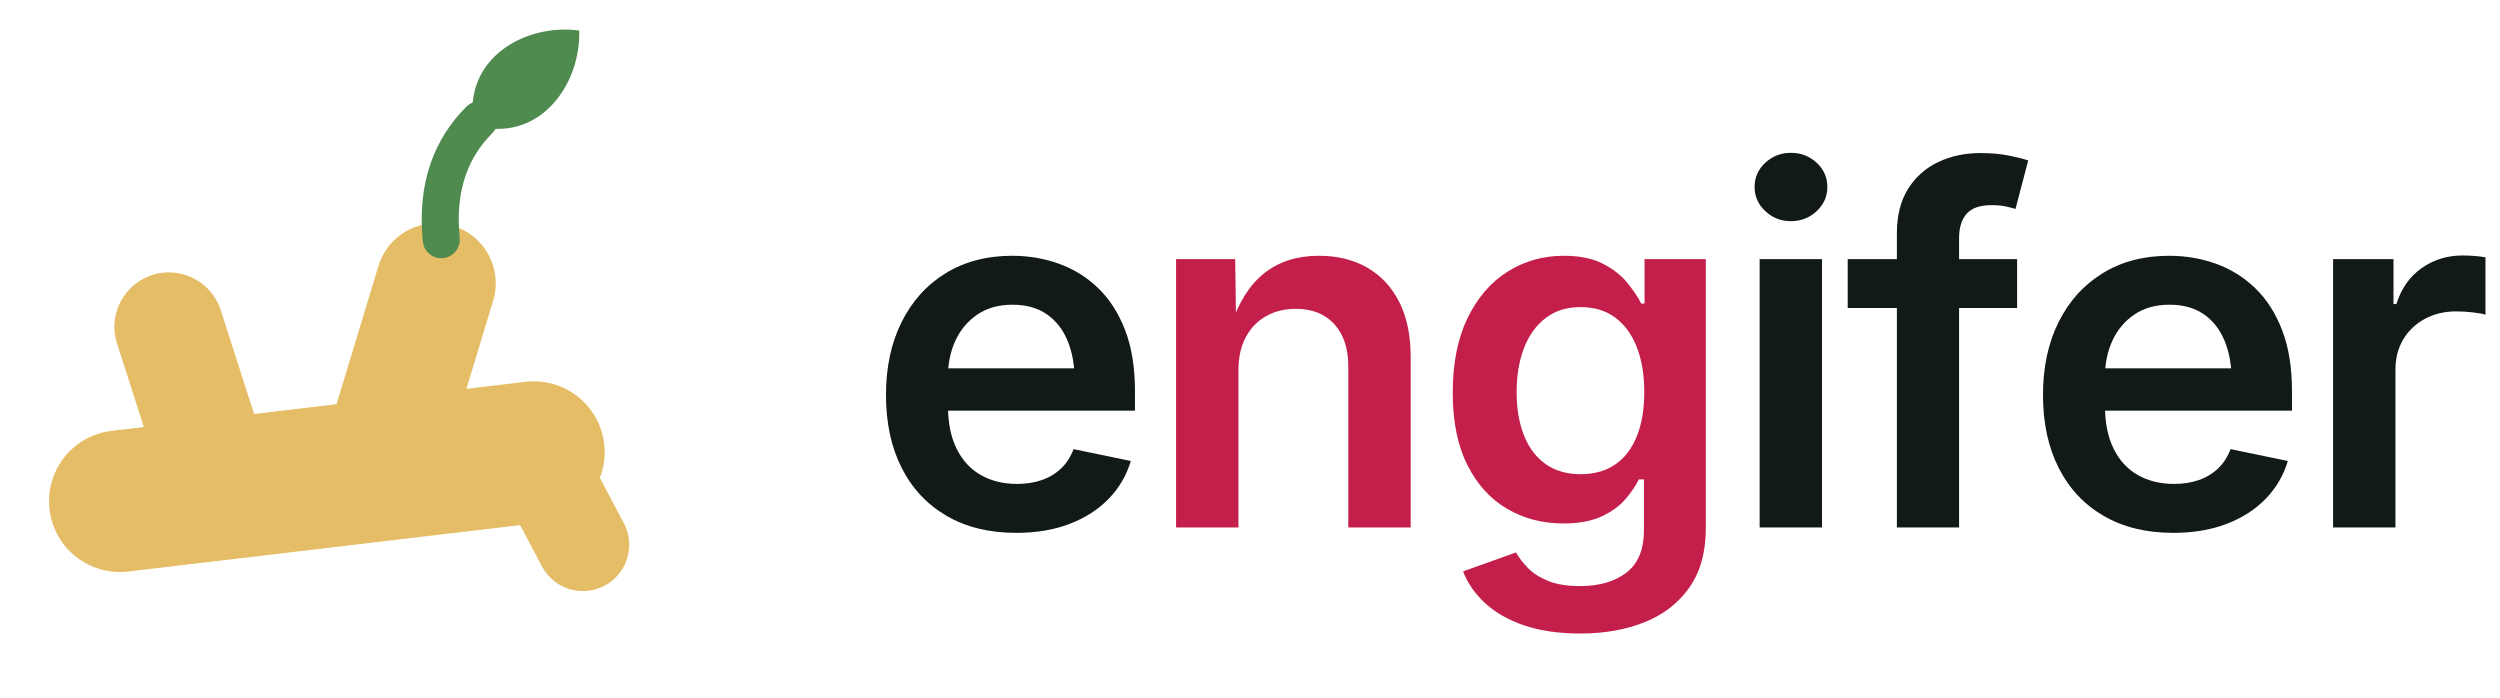
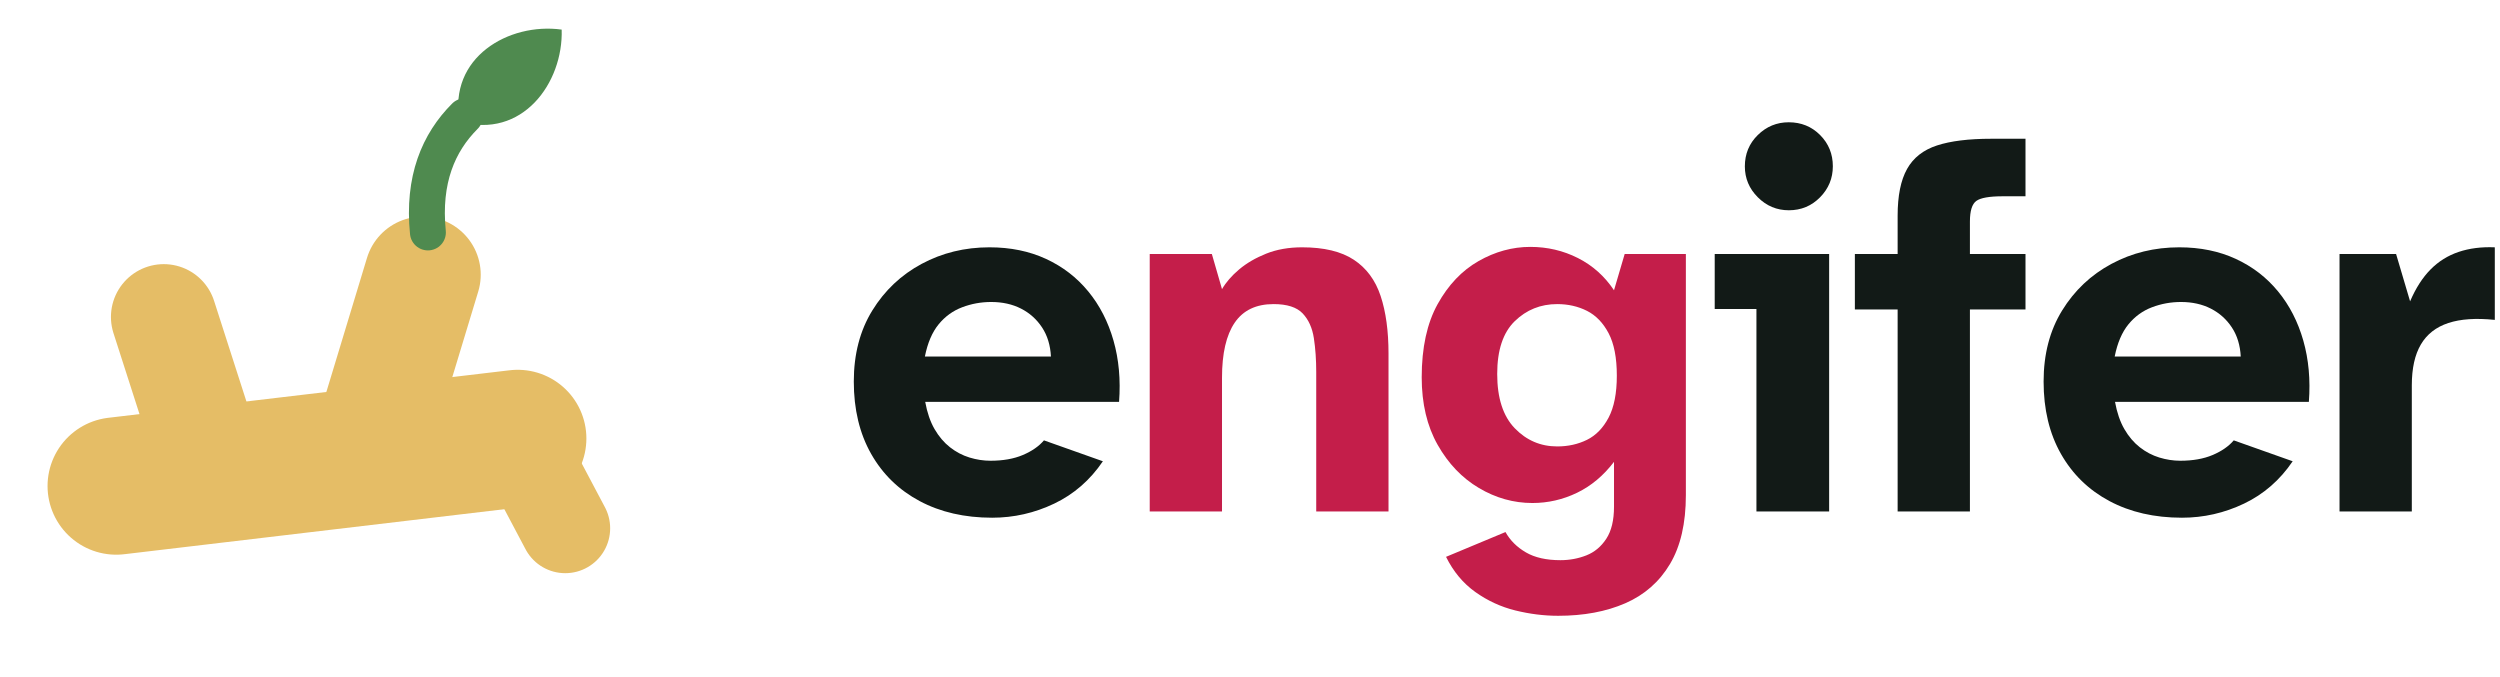
- <svg xmlns="http://www.w3.org/2000/svg" viewBox="0 0 10417 2906">
-   <g transform="scale(45.3984)">
+ <svg xmlns="http://www.w3.org/2000/svg" viewBox="0 0 9863 2668">
+   <g transform="scale(41.6832)">
    <g fill="none" stroke-linecap="round">
      <path d="M11 46 L49 41.5" stroke="#e5bd66" stroke-width="13" />
      <path d="M20 44 L15.5 30" stroke="#e5bd66" stroke-width="10" />
      <path d="M35 42.5 L40 26" stroke="#e5bd66" stroke-width="11" />
      <path d="M49 41.5 L53.5 50" stroke="#e5bd66" stroke-width="8.5" />
      <path d="M40.5 22 C40 17 41.5 13.5 44 11" stroke="#4f8a4f" stroke-width="3.4" />
    </g>
    <path d="M0 0 C5.25 -3.25 3.85 -9.75 0 -13.00 C-3.85 -9.75 -5.25 -3.25 0 0Z" fill="#4f8a4f" transform="translate(43.5 11.5) rotate(48)" />
  </g>
-   <path d="M4234.42 2220.31Q4066.3 2220.31 3944.48 2149.57Q3822.66 2078.83 3757.181 1949.83Q3691.701 1820.83 3691.701 1645.59Q3691.701 1473.23 3756.401 1342.77Q3821.1 1212.31 3939.46 1139.03Q4057.82 1065.75 4217.38 1065.75Q4320.059 1065.75 4412.319 1098.85Q4504.579 1131.95 4575.979 1200.69Q4647.379 1269.429 4688.299 1376.069Q4729.219 1482.709 4729.219 1630.15V1711.27H3814.421V1534.791H4599.46L4478.022 1587.191Q4478.022 1492.31 4448.741 1420.849Q4419.461 1349.389 4361.901 1309.529Q4304.34 1269.668 4218.82 1269.668Q4133.299 1269.668 4073.179 1310.169Q4013.058 1350.669 3981.538 1418.289Q3950.018 1485.91 3950.018 1568.63V1690.869Q3950.018 1796.87 3985.998 1869.691Q4021.978 1942.511 4087.059 1979.452Q4152.139 2016.392 4237.94 2016.392Q4294.94 2016.392 4341.56 2000.092Q4388.181 1983.792 4421.781 1951.411Q4455.381 1919.031 4473.141 1871.391L4711.939 1920.831Q4685.219 2010.59 4619.979 2078.01Q4554.739 2145.43 4457.119 2182.87Q4359.499 2220.31 4234.42 2220.31Z" fill="#121a17" />
-   <path d="M5160.378 1542.869V2197.75H4900.461V1079.75H5146.898L5150.418 1356.15H5130.098Q5176.418 1211.229 5267.678 1138.49Q5358.938 1065.75 5495.658 1065.75Q5610.818 1065.75 5696.717 1114.95Q5782.617 1164.15 5830.297 1258.19Q5877.977 1352.23 5877.977 1487.03V2197.75H5618.061V1526.869Q5618.061 1414.428 5559.74 1350.608Q5501.42 1286.788 5399.179 1286.788Q5330.339 1286.788 5276.238 1316.928Q5222.138 1347.068 5191.258 1404.168Q5160.378 1461.269 5160.378 1542.869Z" fill="#c41e4a" />
-   <path d="M6584.42 2639.75Q6449.98 2639.75 6350.66 2605.73Q6251.341 2571.71 6187.921 2513.05Q6124.501 2454.391 6096.341 2380.791L6316.858 2301.911Q6334.378 2333.191 6365.738 2365.891Q6397.098 2398.591 6449.859 2420.331Q6502.619 2442.072 6583.7 2442.072Q6704.74 2442.072 6777.381 2385.631Q6850.021 2329.191 6850.021 2209.19V1997.43H6828.701Q6808.982 2038.069 6772.142 2080.63Q6735.302 2123.19 6672.782 2152.19Q6610.262 2181.19 6513.781 2181.19Q6385.181 2181.19 6280.701 2120.57Q6176.221 2059.95 6114.761 1938.67Q6053.301 1817.39 6053.301 1635.91Q6053.301 1452.11 6115.201 1324.97Q6177.101 1197.83 6281.901 1131.79Q6386.701 1065.75 6515.621 1065.75Q6614.622 1065.75 6678.582 1098.73Q6742.542 1131.71 6780.601 1178.43Q6818.661 1225.15 6838.741 1264.87H6852.501V1079.75H7107.778V2201.191Q7107.778 2349.871 7039.718 2447.311Q6971.658 2544.75 6853.419 2592.25Q6735.179 2639.75 6584.42 2639.75ZM6586.259 1975.832Q6671.7 1975.832 6730.72 1935.092Q6789.741 1894.351 6820.521 1817.471Q6851.301 1740.59 6851.301 1633.35Q6851.301 1527.309 6820.841 1447.969Q6790.381 1368.628 6731.36 1324.148Q6672.34 1279.668 6586.259 1279.668Q6498.619 1279.668 6439.138 1326.068Q6379.658 1372.469 6349.557 1452.129Q6319.457 1531.789 6319.457 1633.35Q6319.457 1736.47 6349.877 1813.671Q6380.298 1890.871 6439.778 1933.352Q6499.259 1975.832 6586.259 1975.832Z" fill="#c41e4a" />
-   <path d="M7332.061 2197.75V1079.75H7591.978V2197.75ZM7462.299 921.589Q7400.14 921.589 7355.58 879.73Q7311.02 837.871 7311.02 779.269Q7311.02 719.47 7355.58 678.131Q7400.14 636.791 7462.299 636.791Q7524.996 636.791 7569.607 678.092Q7614.218 719.393 7614.218 779.25Q7614.218 837.91 7569.607 879.749Q7524.996 921.589 7462.299 921.589Z" fill="#121a17" />
-   <path d="M8404.898 1079.75V1283.428H7699.02V1079.75ZM7903.901 2197.75V972.868Q7903.901 861.109 7950.661 786.749Q7997.421 712.39 8076.54 675.07Q8155.66 637.75 8251.419 637.75Q8320.099 637.75 8373.079 648.79Q8426.058 659.83 8451.098 668.47L8398.218 870.708Q8381.338 865.348 8356.678 860.068Q8332.019 854.788 8299.418 854.788Q8226.138 854.788 8194.618 890.628Q8163.097 926.469 8163.097 992.709V2197.75Z" fill="#121a17" />
-   <path d="M9055.42 2220.31Q8887.3 2220.31 8765.48 2149.57Q8643.66 2078.83 8578.181 1949.83Q8512.701 1820.83 8512.701 1645.59Q8512.701 1473.23 8577.401 1342.77Q8642.1 1212.31 8760.46 1139.03Q8878.82 1065.75 9038.38 1065.75Q9141.059 1065.75 9233.319 1098.85Q9325.579 1131.95 9396.979 1200.69Q9468.379 1269.429 9509.299 1376.069Q9550.219 1482.709 9550.219 1630.15V1711.27H8635.421V1534.791H9420.46L9299.022 1587.191Q9299.022 1492.31 9269.741 1420.849Q9240.461 1349.389 9182.901 1309.529Q9125.34 1269.668 9039.82 1269.668Q8954.299 1269.668 8894.179 1310.169Q8834.058 1350.669 8802.538 1418.289Q8771.018 1485.91 8771.018 1568.63V1690.869Q8771.018 1796.87 8806.998 1869.691Q8842.978 1942.511 8908.059 1979.452Q8973.139 2016.392 9058.94 2016.392Q9115.94 2016.392 9162.56 2000.092Q9209.181 1983.792 9242.781 1951.411Q9276.381 1919.031 9294.141 1871.391L9532.939 1920.831Q9506.219 2010.59 9440.979 2078.01Q9375.739 2145.43 9278.119 2182.87Q9180.499 2220.31 9055.42 2220.31Z" fill="#121a17" />
-   <path d="M9721.461 2197.75V1079.75H9973.218V1266.869H9985.218Q10015.858 1169.63 10090.678 1117.05Q10165.498 1064.47 10261.538 1064.47Q10283.698 1064.47 10310.658 1066.55Q10337.618 1068.63 10356.498 1072.15V1311.107Q10340.578 1305.868 10304.439 1301.688Q10268.299 1297.508 10234.099 1297.508Q10161.658 1297.508 10104.098 1328.488Q10046.538 1359.468 10013.958 1414.008Q9981.378 1468.548 9981.378 1540.228V2197.75Z" fill="#121a17" />
+   <path d="M3914.315 2042.47Q3751.243 2042.47 3628.171 1976.806Q3505.099 1911.142 3436.747 1790.502Q3368.395 1669.862 3368.395 1505.382Q3368.395 1343.59 3441.419 1224.998Q3514.443 1106.406 3636.043 1041.062Q3757.643 975.718 3903.563 975.718Q4027.723 975.718 4126.539 1021.35Q4225.355 1066.982 4293.258 1149.542Q4361.162 1232.102 4392.97 1343.654Q4424.778 1455.206 4414.922 1585.382H3650.122Q3661.642 1649.126 3687.114 1693.031Q3712.586 1736.935 3748.042 1764.647Q3783.498 1792.359 3824.907 1805.031Q3866.315 1817.703 3907.659 1817.703Q3982.027 1817.703 4035.403 1795.047Q4088.779 1772.391 4118.603 1737.319L4351.05 1819.751Q4275.786 1931.11 4159.243 1986.79Q4042.699 2042.47 3914.315 2042.47ZM3648.842 1406.566H4146.123Q4142.795 1339.878 4111.115 1291.814Q4079.435 1243.75 4028.235 1217.574Q3977.035 1191.398 3910.219 1191.398Q3850.955 1191.398 3796.042 1212.198Q3741.13 1232.998 3702.986 1279.654Q3664.842 1326.31 3648.842 1406.566Z" fill="#121a17" />
+   <path d="M4535.883 2017.894V1002.086H4781.002L4821.066 1140.71Q4844.746 1099.878 4888.778 1062.822Q4932.81 1025.766 4995.274 1000.742Q5057.738 975.718 5137.098 975.718Q5266.634 975.718 5341.194 1024.87Q5415.754 1074.022 5446.858 1167.718Q5477.962 1261.414 5477.962 1394.79V2017.894H5192.779V1467.622Q5192.779 1394.79 5183.435 1334.054Q5174.091 1273.318 5139.275 1236.518Q5104.459 1199.718 5024.459 1199.718Q4921.163 1199.718 4871.114 1273.062Q4821.066 1346.406 4821.066 1490.278V2017.894Z" fill="#c41e4a" />
+   <path d="M6147.147 2429.414Q6063.563 2429.414 5978.315 2408.358Q5893.067 2387.302 5820.619 2335.718Q5748.171 2284.134 5704.907 2196.838L5939.402 2099.047Q5966.922 2148.327 6019.786 2179.175Q6072.651 2210.023 6156.107 2210.023Q6210.251 2210.023 6258.443 2191.079Q6306.635 2172.135 6337.099 2125.607Q6367.563 2079.078 6367.563 1999.462V1822.054Q6305.483 1903.59 6221.835 1944.038Q6138.187 1984.486 6045.643 1984.486Q5934.667 1984.486 5834.699 1925.286Q5734.731 1866.086 5671.819 1754.918Q5608.907 1643.75 5608.907 1488.614Q5608.907 1313.126 5671.819 1199.654Q5734.731 1086.183 5833.035 1030.118Q5931.339 974.054 6037.323 974.054Q6138.187 974.054 6225.163 1018.022Q6312.139 1061.991 6367.563 1145.19L6409.675 1002.086H6651.082V1953.255Q6651.082 2120.038 6588.298 2225.318Q6525.514 2330.598 6412.042 2380.006Q6298.57 2429.414 6147.147 2429.414ZM6143.562 1761.255Q6208.075 1761.255 6260.939 1735.207Q6313.803 1709.159 6346.251 1647.591Q6378.699 1586.023 6378.699 1481.958Q6378.699 1376.23 6346.251 1314.662Q6313.803 1253.094 6260.939 1226.406Q6208.075 1199.718 6143.562 1199.718Q6045.258 1199.718 5976.01 1267.11Q5906.762 1334.502 5906.762 1475.303Q5906.762 1617.767 5976.01 1689.511Q6045.258 1761.255 6143.562 1761.255Z" fill="#c41e4a" />
+   <path d="M6929.483 2017.894V1219.174H6764.875V1002.086H7216.33V2017.894ZM7057.354 829.542Q6986.186 829.542 6934.987 778.342Q6883.787 727.142 6883.787 656.366Q6883.787 582.759 6934.987 532.583Q6986.186 482.407 7056.963 482.407Q7130.57 482.407 7180.746 532.797Q7230.922 583.188 7230.922 655.975Q7230.922 727.142 7180.531 778.342Q7130.141 829.542 7057.354 829.542Z" fill="#121a17" />
+   <path d="M7486.539 2017.894V1220.838H7317.835V1002.086H7486.539V850.918Q7486.539 733.158 7523.659 666.726Q7560.779 600.294 7641.803 573.862Q7722.826 547.43 7855.434 547.43H7990.986V774.374H7901.13Q7822.282 774.374 7797.002 792.678Q7771.722 810.982 7771.722 873.83V1002.086H7990.986V1220.838H7771.722V2017.894Z" fill="#121a17" />
+   <path d="M8608.331 2042.47Q8445.259 2042.47 8322.187 1976.806Q8199.115 1911.142 8130.763 1790.502Q8062.411 1669.862 8062.411 1505.382Q8062.411 1343.59 8135.435 1224.998Q8208.459 1106.406 8330.059 1041.062Q8451.659 975.718 8597.579 975.718Q8721.739 975.718 8820.555 1021.35Q8919.371 1066.982 8987.274 1149.542Q9055.178 1232.102 9086.986 1343.654Q9118.794 1455.206 9108.938 1585.382H8344.138Q8355.658 1649.126 8381.13 1693.031Q8406.602 1736.935 8442.058 1764.647Q8477.514 1792.359 8518.923 1805.031Q8560.331 1817.703 8601.675 1817.703Q8676.043 1817.703 8729.419 1795.047Q8782.795 1772.391 8812.619 1737.319L9045.066 1819.751Q8969.802 1931.11 8853.259 1986.79Q8736.715 2042.47 8608.331 2042.47ZM8342.858 1406.566H8840.139Q8836.811 1339.878 8805.131 1291.814Q8773.451 1243.75 8722.251 1217.574Q8671.051 1191.398 8604.235 1191.398Q8544.971 1191.398 8490.058 1212.198Q8435.146 1232.998 8397.002 1279.654Q8358.858 1326.31 8342.858 1406.566Z" fill="#121a17" />
+   <path d="M9229.899 2017.894V1002.086H9453.002L9508.298 1188.838Q9541.834 1110.759 9589.066 1063.015Q9636.298 1015.271 9699.914 993.83Q9763.531 972.39 9842.507 975.718V1262.054Q9731.53 1250.406 9658.954 1274.406Q9586.378 1298.406 9550.73 1359.142Q9515.082 1419.879 9515.082 1520.103V2017.894Z" fill="#121a17" />
</svg>
